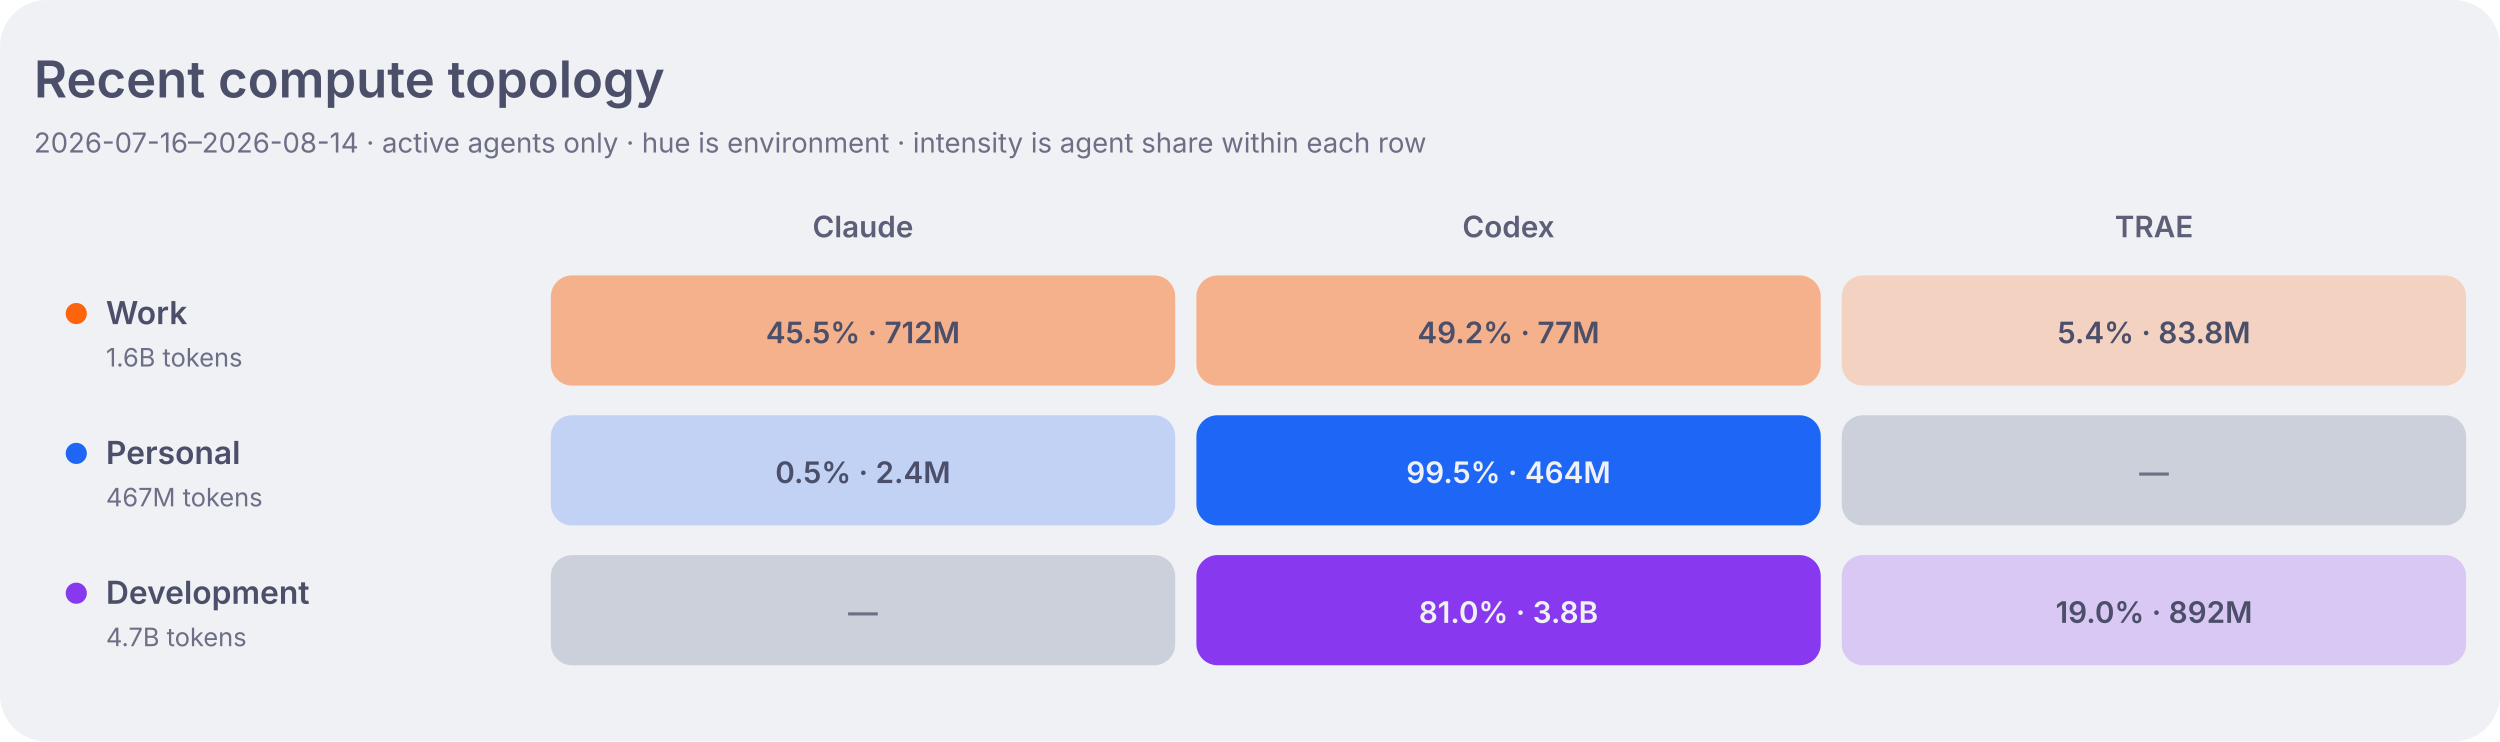
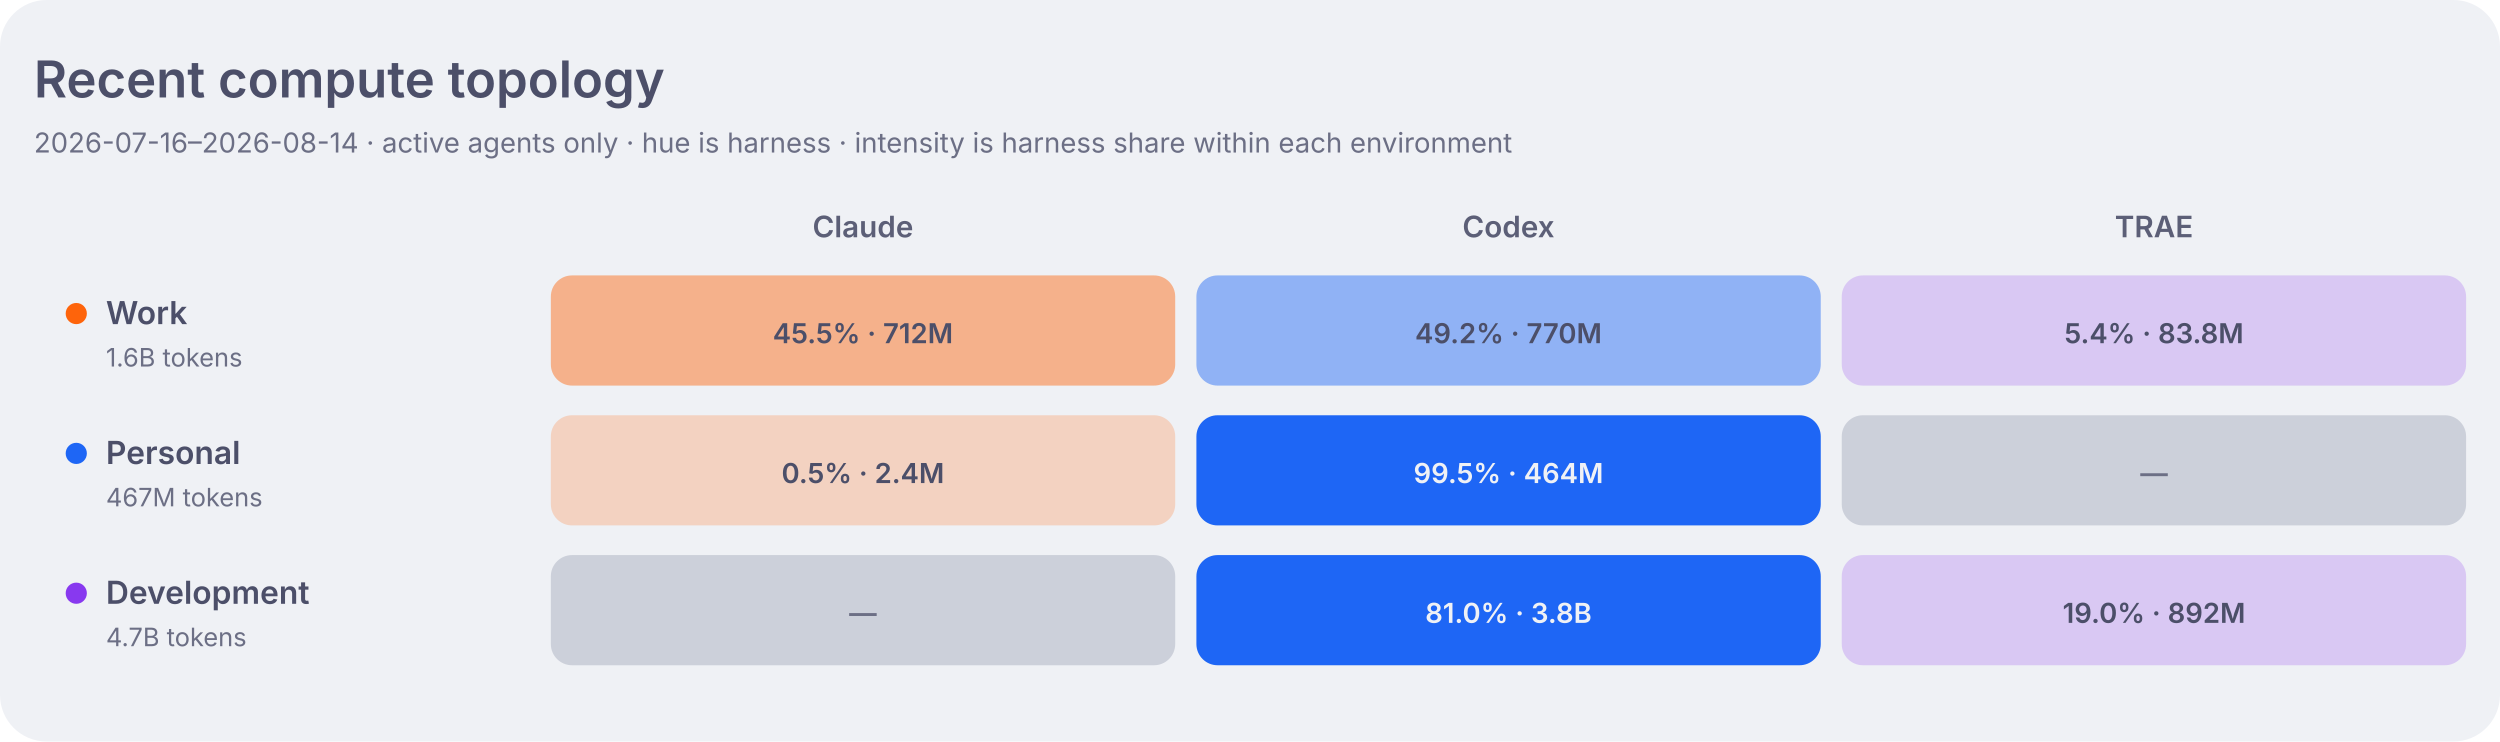
<svg xmlns="http://www.w3.org/2000/svg" width="1180" height="350" viewBox="0 0 1180 350" role="img" aria-labelledby="title desc">
  <style>
    .dashboard-background { fill: #eff1f5; }
    .dashboard-panel { fill: #e6e9ef; }
    .dashboard-primary { fill: #4c4f69; }
    .dashboard-secondary { fill: #5c5f77; }
    .dashboard-muted { fill: #6c6f85; }
    .dashboard-accent { fill: #179299; }
    .dashboard-border { stroke: #ccd0da; }
+     .agent-claude { fill: #fe640b; }
+     .agent-codex { fill: #1e66f5; }
+     .agent-traex { fill: #8839ef; }
+     .agent-legacy { fill: #6c6f85; }
    .topology-label-0 { fill: #6c6f85; }
    .topology-label-1, .topology-label-2 { fill: #4c4f69; }
    .topology-label-3, .topology-label-4 { fill: #eff1f5; }
-     .topology-label-work-3, .topology-label-work-4 { fill: #4c4f69; }
+     .topology-label-agent-claude-3,
+     .topology-label-agent-claude-4 { fill: #4c4f69; }
    .topology-work { fill: #fe640b; }
    .topology-personal { fill: #1e66f5; }
    .topology-development { fill: #8839ef; }
    .topology-level-1 { fill-opacity: 0.22; }
    .topology-level-2 { fill-opacity: 0.45; }
    .topology-level-3 { fill-opacity: 0.68; }
    .topology-level-4 { fill-opacity: 1; }
    .heatmap-level-0 { fill: #ccd0da; }
    @media (prefers-color-scheme: dark) {
      .dashboard-background { fill: #1e1e2e; }
      .dashboard-panel { fill: #181825; }
      .dashboard-primary { fill: #cdd6f4; }
      .dashboard-secondary { fill: #bac2de; }
      .dashboard-muted { fill: #a6adc8; }
      .dashboard-accent { fill: #94e2d5; }
      .dashboard-border { stroke: #313244; }
+       .agent-claude { fill: #fab387; }
+       .agent-codex { fill: #89b4fa; }
+       .agent-traex { fill: #cba6f7; }
+       .agent-legacy { fill: #a6adc8; }
      .topology-label-0 { fill: #a6adc8; }
      .topology-label-1, .topology-label-2 { fill: #cdd6f4; }
-       .topology-label-3, .topology-label-4,
-       .topology-label-work-3, .topology-label-work-4 { fill: #1e1e2e; }
+       .topology-label-3, .topology-label-4 { fill: #1e1e2e; }
      .topology-work { fill: #fab387; }
      .topology-personal { fill: #89b4fa; }
      .topology-development { fill: #cba6f7; }
      .heatmap-level-0 { fill: #313244; }
    }
  </style>
  <rect class="dashboard-background" width="1180" height="350" rx="22" />
  <text class="dashboard-primary" x="16" y="46" font-family="-apple-system,BlinkMacSystemFont,Segoe UI,sans-serif" font-size="24" font-weight="600">Recent compute topology</text>
-   <text class="dashboard-muted" x="16" y="72" font-family="-apple-system,BlinkMacSystemFont,Segoe UI,sans-serif" font-size="13">2026-07-16–2026-08-14 · active agents only · hue is environment · intensity is agent share within each row</text>
+   <text class="dashboard-muted" x="16" y="72" font-family="-apple-system,BlinkMacSystemFont,Segoe UI,sans-serif" font-size="13">2026-07-16–2026-08-14 · active agents only · hue is harness · intensity is harness share within each environment</text>
  <text class="dashboard-secondary" x="407.3" y="112" text-anchor="middle" font-family="-apple-system,BlinkMacSystemFont,Segoe UI,sans-serif" font-size="14" font-weight="600">Claude</text>
  <text class="dashboard-secondary" x="712.0" y="112" text-anchor="middle" font-family="-apple-system,BlinkMacSystemFont,Segoe UI,sans-serif" font-size="14" font-weight="600">Codex</text>
  <text class="dashboard-secondary" x="1016.7" y="112" text-anchor="middle" font-family="-apple-system,BlinkMacSystemFont,Segoe UI,sans-serif" font-size="14" font-weight="600">TRAE</text>
  <circle class="topology-work" cx="36" cy="148" r="5" />
  <text class="dashboard-primary" x="50" y="153" font-family="-apple-system,BlinkMacSystemFont,Segoe UI,sans-serif" font-size="15" font-weight="600">Work</text>
  <text class="dashboard-muted" x="50" y="173" font-family="-apple-system,BlinkMacSystemFont,Segoe UI,sans-serif" font-size="12">1.6B tokens</text>
-   <rect class="topology-work topology-level-2" x="260.0" y="130" width="294.7" height="52" rx="10" data-role="work" data-agent="claude" data-tokens="712126254" data-level="2">
+   <rect class="agent-claude topology-level-2" x="260.0" y="130" width="294.7" height="52" rx="10" data-role="work" data-agent="claude" data-tokens="712126254" data-level="2">
    </rect>
-   <text class="topology-label-2 topology-label-work-2" x="407.3" y="162" text-anchor="middle" font-family="-apple-system,BlinkMacSystemFont,Segoe UI,sans-serif" font-size="14" font-weight="600">45.5% · 712M</text>
-   <rect class="topology-work topology-level-2" x="564.7" y="130" width="294.7" height="52" rx="10" data-role="work" data-agent="codex" data-tokens="769668332" data-level="2">
+   <text class="topology-label-2 topology-label-agent-claude-2" x="407.3" y="162" text-anchor="middle" font-family="-apple-system,BlinkMacSystemFont,Segoe UI,sans-serif" font-size="13" font-weight="600">45.5% · 712M</text>
+   <rect class="agent-codex topology-level-2" x="564.7" y="130" width="294.7" height="52" rx="10" data-role="work" data-agent="codex" data-tokens="769668332" data-level="2">
    </rect>
-   <text class="topology-label-2 topology-label-work-2" x="712.0" y="162" text-anchor="middle" font-family="-apple-system,BlinkMacSystemFont,Segoe UI,sans-serif" font-size="14" font-weight="600">49.2% · 77M</text>
-   <rect class="topology-work topology-level-1" x="869.3" y="130" width="294.7" height="52" rx="10" data-role="work" data-agent="traex" data-tokens="83825468" data-level="1">
+   <text class="topology-label-2 topology-label-agent-codex-2" x="712.0" y="162" text-anchor="middle" font-family="-apple-system,BlinkMacSystemFont,Segoe UI,sans-serif" font-size="13" font-weight="600">49.2% · 770M</text>
+   <rect class="agent-traex topology-level-1" x="869.3" y="130" width="294.7" height="52" rx="10" data-role="work" data-agent="traex" data-tokens="83825468" data-level="1">
    </rect>
-   <text class="topology-label-1 topology-label-work-1" x="1016.7" y="162" text-anchor="middle" font-family="-apple-system,BlinkMacSystemFont,Segoe UI,sans-serif" font-size="14" font-weight="600">5.4% · 83.8M</text>
+   <text class="topology-label-1 topology-label-agent-traex-1" x="1016.7" y="162" text-anchor="middle" font-family="-apple-system,BlinkMacSystemFont,Segoe UI,sans-serif" font-size="13" font-weight="600">5.4% · 83.8M</text>
  <circle class="topology-personal" cx="36" cy="214" r="5" />
  <text class="dashboard-primary" x="50" y="219" font-family="-apple-system,BlinkMacSystemFont,Segoe UI,sans-serif" font-size="15" font-weight="600">Personal</text>
  <text class="dashboard-muted" x="50" y="239" font-family="-apple-system,BlinkMacSystemFont,Segoe UI,sans-serif" font-size="12">467M tokens</text>
-   <rect class="topology-personal topology-level-1" x="260.0" y="196" width="294.7" height="52" rx="10" data-role="personal" data-agent="claude" data-tokens="2353175" data-level="1">
+   <rect class="agent-claude topology-level-1" x="260.0" y="196" width="294.7" height="52" rx="10" data-role="personal" data-agent="claude" data-tokens="2353175" data-level="1">
    </rect>
-   <text class="topology-label-1 topology-label-personal-1" x="407.3" y="228" text-anchor="middle" font-family="-apple-system,BlinkMacSystemFont,Segoe UI,sans-serif" font-size="14" font-weight="600">0.5% · 2.4M</text>
-   <rect class="topology-personal topology-level-4" x="564.7" y="196" width="294.7" height="52" rx="10" data-role="personal" data-agent="codex" data-tokens="464259326" data-level="4">
+   <text class="topology-label-1 topology-label-agent-claude-1" x="407.3" y="228" text-anchor="middle" font-family="-apple-system,BlinkMacSystemFont,Segoe UI,sans-serif" font-size="13" font-weight="600">0.5% · 2.4M</text>
+   <rect class="agent-codex topology-level-4" x="564.7" y="196" width="294.7" height="52" rx="10" data-role="personal" data-agent="codex" data-tokens="464259326" data-level="4">
    </rect>
-   <text class="topology-label-4 topology-label-personal-4" x="712.0" y="228" text-anchor="middle" font-family="-apple-system,BlinkMacSystemFont,Segoe UI,sans-serif" font-size="14" font-weight="600">99.5% · 464M</text>
+   <text class="topology-label-4 topology-label-agent-codex-4" x="712.0" y="228" text-anchor="middle" font-family="-apple-system,BlinkMacSystemFont,Segoe UI,sans-serif" font-size="13" font-weight="600">99.5% · 464M</text>
  <rect class="heatmap-level-0" x="869.3" y="196" width="294.7" height="52" rx="10" data-role="personal" data-agent="traex" data-tokens="0" data-level="0">
    </rect>
-   <text class="topology-label-0 topology-label-personal-0" x="1016.7" y="228" text-anchor="middle" font-family="-apple-system,BlinkMacSystemFont,Segoe UI,sans-serif" font-size="14" font-weight="600">—</text>
+   <text class="topology-label-0 topology-label-agent-traex-0" x="1016.7" y="228" text-anchor="middle" font-family="-apple-system,BlinkMacSystemFont,Segoe UI,sans-serif" font-size="13" font-weight="600">—</text>
  <circle class="topology-development" cx="36" cy="280" r="5" />
  <text class="dashboard-primary" x="50" y="285" font-family="-apple-system,BlinkMacSystemFont,Segoe UI,sans-serif" font-size="15" font-weight="600">Development</text>
  <text class="dashboard-muted" x="50" y="305" font-family="-apple-system,BlinkMacSystemFont,Segoe UI,sans-serif" font-size="12">4.7B tokens</text>
  <rect class="heatmap-level-0" x="260.0" y="262" width="294.7" height="52" rx="10" data-role="development" data-agent="claude" data-tokens="0" data-level="0">
    </rect>
-   <text class="topology-label-0 topology-label-development-0" x="407.3" y="294" text-anchor="middle" font-family="-apple-system,BlinkMacSystemFont,Segoe UI,sans-serif" font-size="14" font-weight="600">—</text>
-   <rect class="topology-development topology-level-4" x="564.7" y="262" width="294.7" height="52" rx="10" data-role="development" data-agent="codex" data-tokens="3798301649" data-level="4">
+   <text class="topology-label-0 topology-label-agent-claude-0" x="407.3" y="294" text-anchor="middle" font-family="-apple-system,BlinkMacSystemFont,Segoe UI,sans-serif" font-size="13" font-weight="600">—</text>
+   <rect class="agent-codex topology-level-4" x="564.7" y="262" width="294.7" height="52" rx="10" data-role="development" data-agent="codex" data-tokens="3798301649" data-level="4">
    </rect>
-   <text class="topology-label-4 topology-label-development-4" x="712.0" y="294" text-anchor="middle" font-family="-apple-system,BlinkMacSystemFont,Segoe UI,sans-serif" font-size="14" font-weight="600">81.0% · 3.8B</text>
-   <rect class="topology-development topology-level-1" x="869.3" y="262" width="294.7" height="52" rx="10" data-role="development" data-agent="traex" data-tokens="891556140" data-level="1">
+   <text class="topology-label-4 topology-label-agent-codex-4" x="712.0" y="294" text-anchor="middle" font-family="-apple-system,BlinkMacSystemFont,Segoe UI,sans-serif" font-size="13" font-weight="600">81.0% · 3.8B</text>
+   <rect class="agent-traex topology-level-1" x="869.3" y="262" width="294.7" height="52" rx="10" data-role="development" data-agent="traex" data-tokens="891556140" data-level="1">
    </rect>
-   <text class="topology-label-1 topology-label-development-1" x="1016.7" y="294" text-anchor="middle" font-family="-apple-system,BlinkMacSystemFont,Segoe UI,sans-serif" font-size="14" font-weight="600">19.0% · 892M</text>
+   <text class="topology-label-1 topology-label-agent-traex-1" x="1016.7" y="294" text-anchor="middle" font-family="-apple-system,BlinkMacSystemFont,Segoe UI,sans-serif" font-size="13" font-weight="600">19.0% · 892M</text>
</svg>
